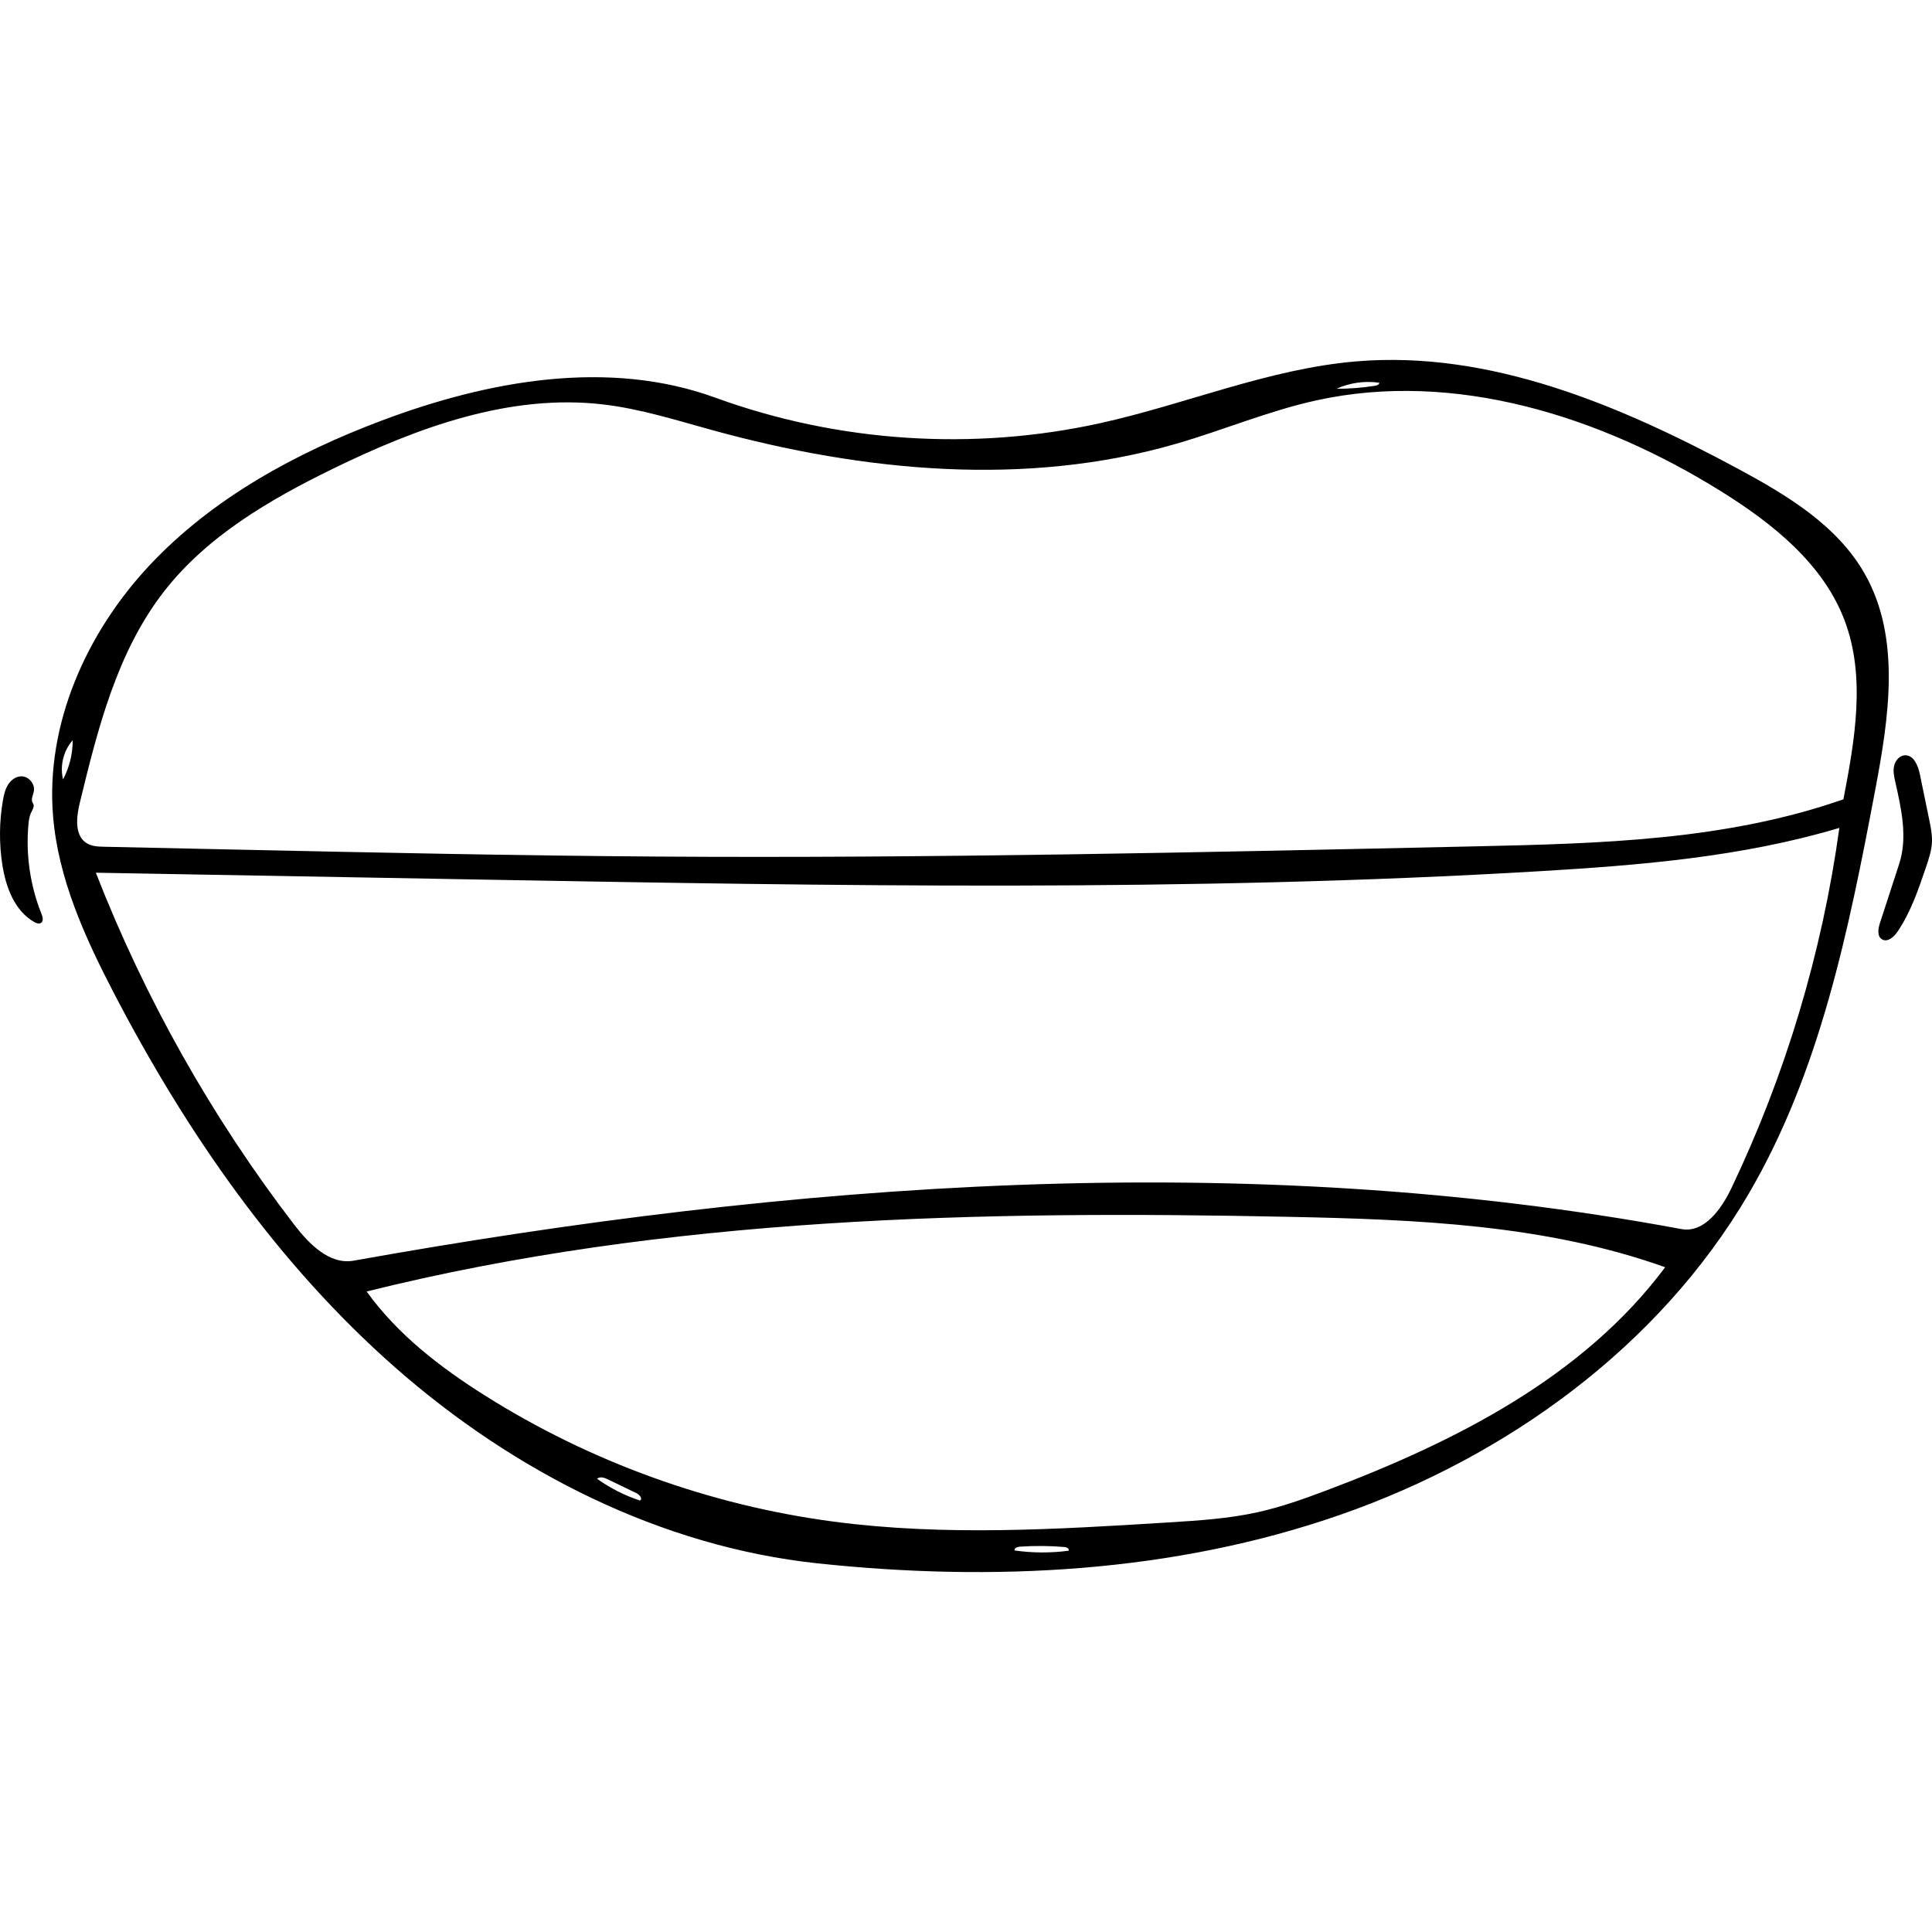
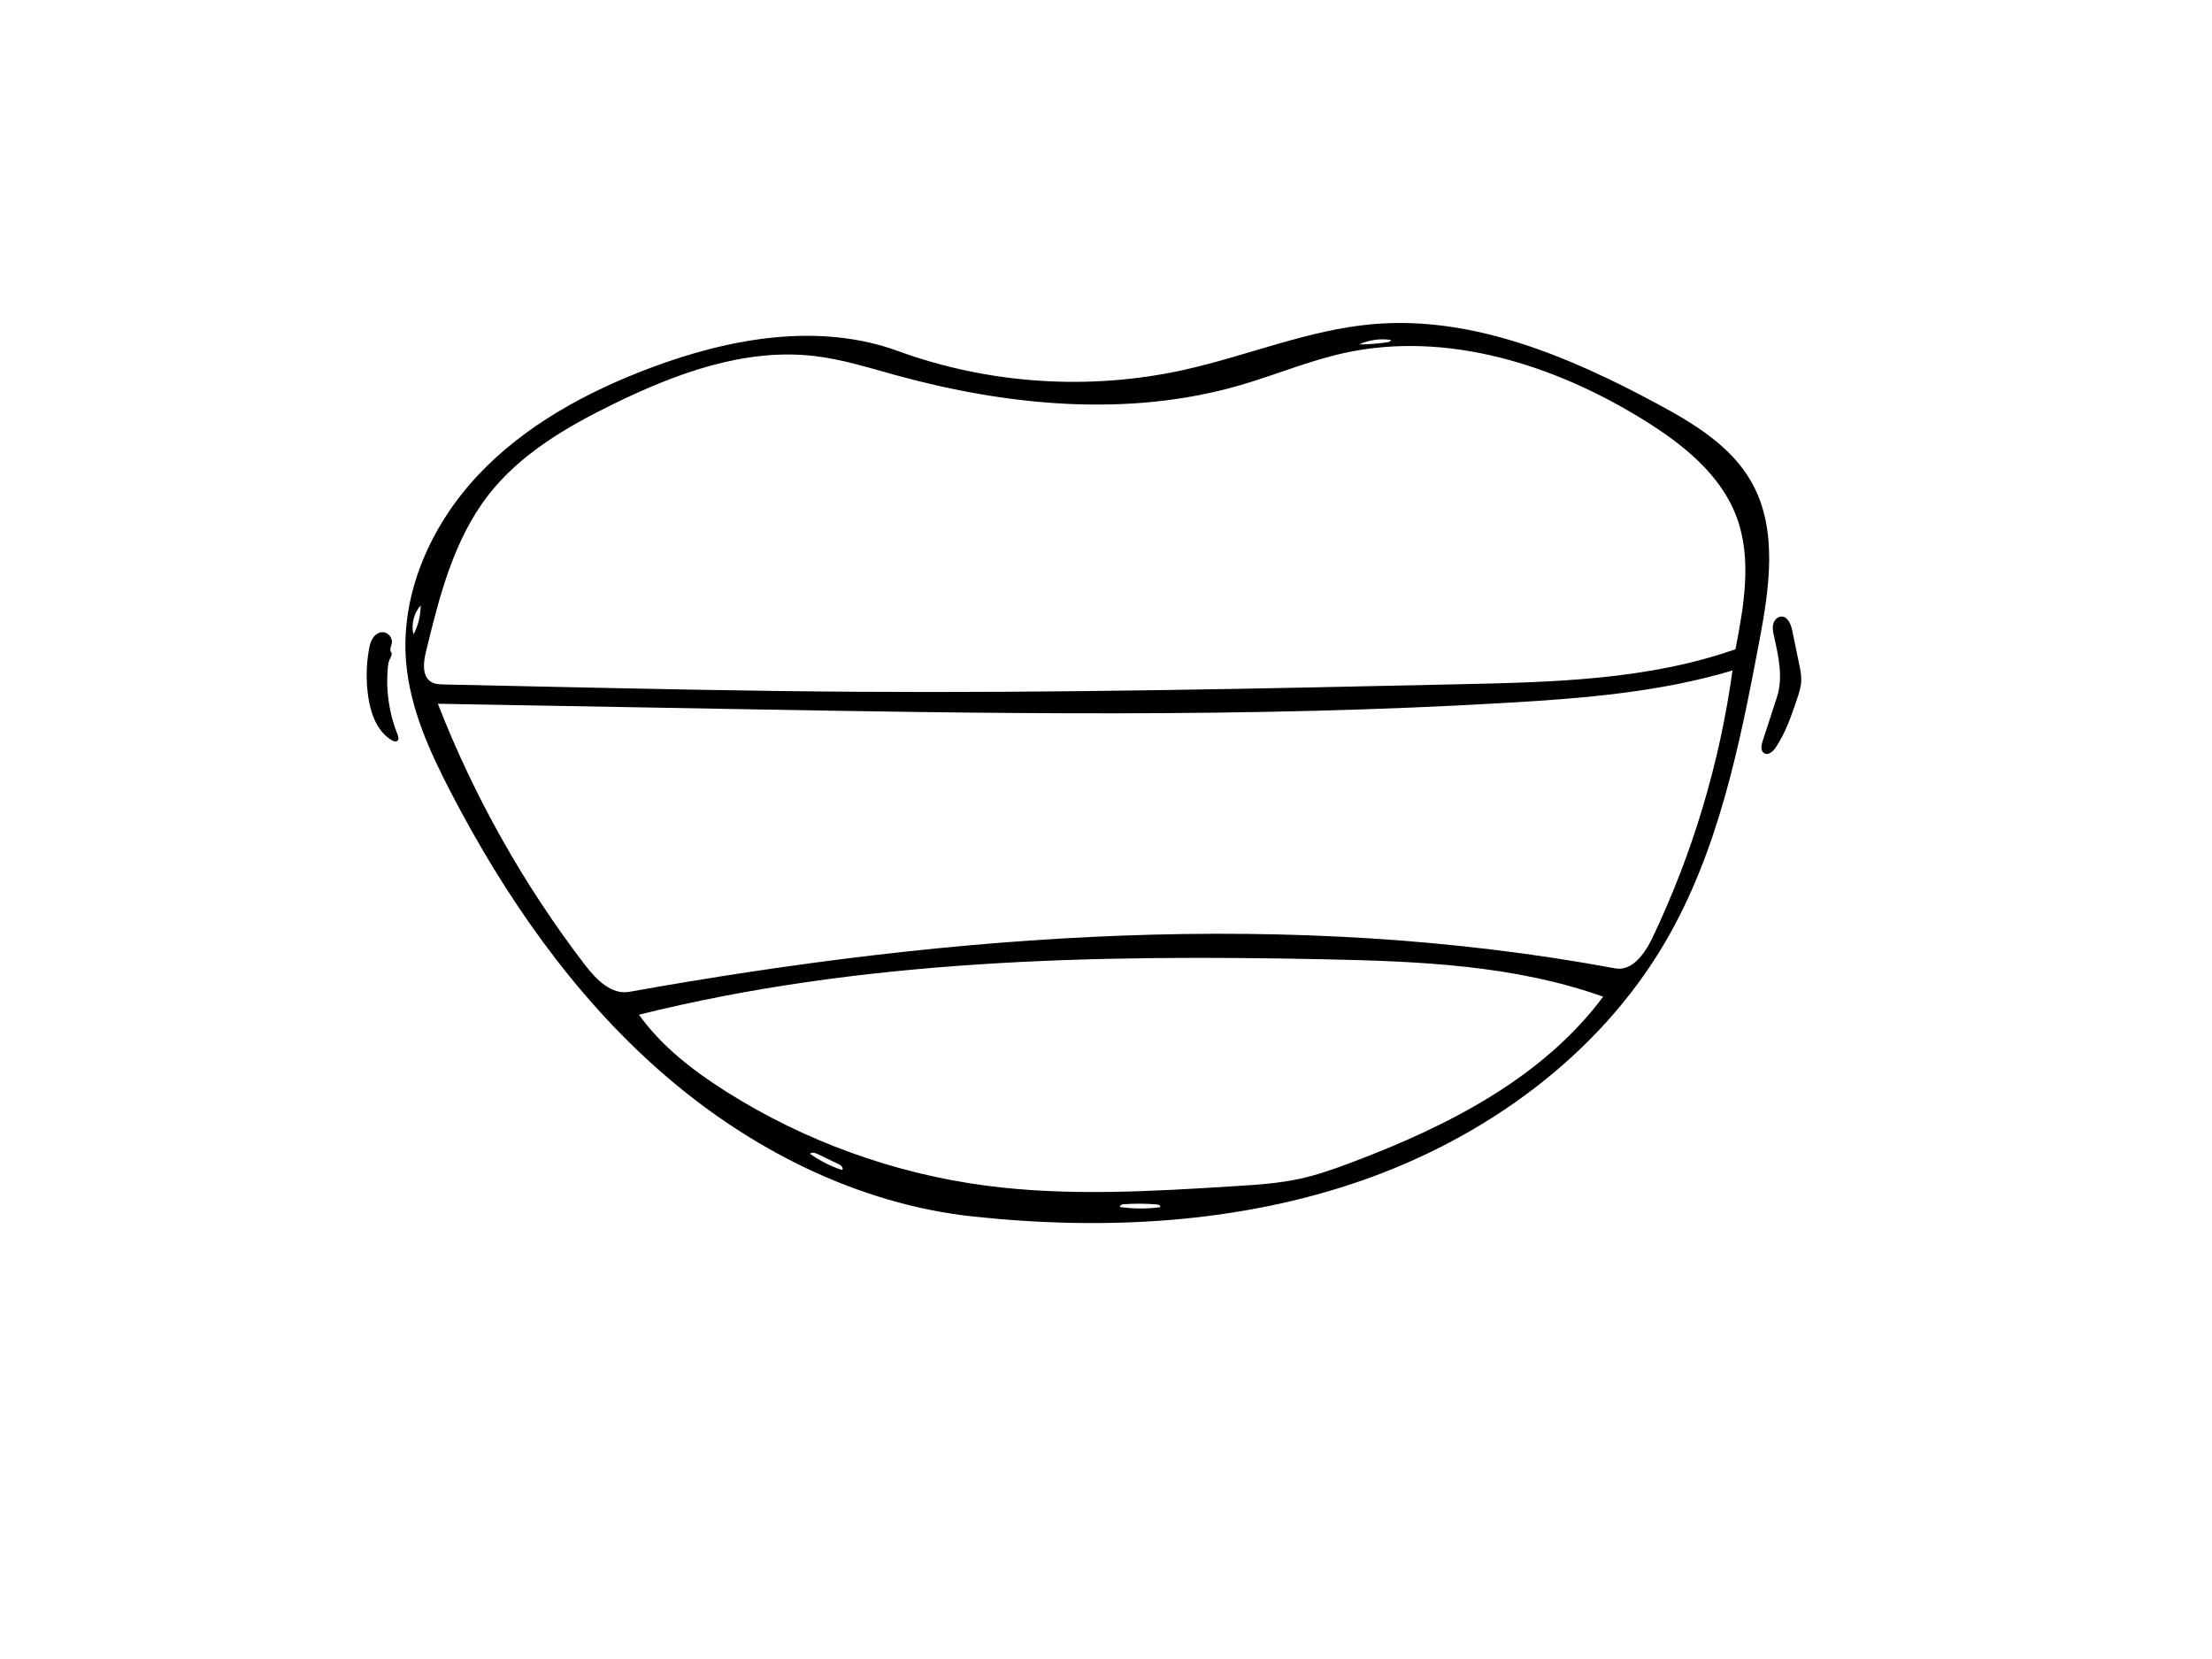
- <svg xmlns="http://www.w3.org/2000/svg" version="1.1" id="Contours" x="0px" y="0px" width="1292.969px" height="1292.969px" viewBox="-0 0 1292.969 811.225" enable-background="new 0 0 1292.969 1292.969" xml:space="preserve" stroke="black" fill="none" stroke-linecap="round" stroke-linejoin="round">
-   <path class="selected" fill="#000000" opacity="1" stroke="none" d=" M1288.987 339.376 C1283.911 354.373 1278.735 369.576 1269.862 382.689 C1267.479 386.211 1263.179 389.947 1259.525 387.772 C1256.105 385.736 1256.893 380.642 1258.125 376.857 C1262.423 363.657 1266.72 350.456 1271.017 337.256 C1276.75 319.646 1272.494 300.537 1268.413 282.473 C1267.613 278.93 1266.819 275.247 1267.598 271.698 C1268.377 268.15 1271.203 264.775 1274.831 264.599 C1280.738 264.312 1283.664 271.545 1284.858 277.337 C1286.948 287.483 1289.038 297.628 1291.129 307.773 C1292.14 312.684 1293.157 317.655 1292.939 322.664 C1292.688 328.403 1290.829 333.935 1288.987 339.376 z" />
-   <path class="selected" fill="#000000" opacity="1" stroke="none" d=" M22.032 296.659 C23.388 298.491 21.813 300.95 20.812 302.998 C19.627 305.42 19.28 308.155 19.034 310.84 C17.171 331.141 20.199 351.874 27.789 370.794 C28.593 372.798 29.251 375.532 27.465 376.745 C26.126 377.654 24.309 376.98 22.902 376.179 C9.866 368.761 3.982 353.082 1.632 338.268 C-0.657 323.834 -0.537 309.02 1.984 294.624 C2.613 291.033 3.423 287.385 5.357 284.295 C7.292 281.206 10.566 278.735 14.211 278.669 C19.185 278.58 23.553 283.727 22.656 288.621 C22.153 291.364 20.372 294.418 22.032 296.659 z" />
-   <path class="selected" fill="#000000" opacity="1" stroke="none" d=" M1248.007 143.231 C1272.375 186.255 1264.091 239.599 1254.895 288.182 C1237.239 381.473 1218.086 476.648 1170.012 558.525 C1110.207 660.38 1008.579 733.958 897.05 772.849 C785.522 811.741 664.554 817.903 547.106 805.374 C442.333 794.197 343.964 744.104 264.792 674.577 C185.619 605.051 124.589 516.816 76.002 423.32 C56.707 386.191 38.973 347.098 35.516 305.397 C30.419 243.916 57.779 182.649 99.94 137.611 C142.101 92.573 197.853 62.263 255.595 40.54 C326.903 13.714 407.206 -0.813 478.787 25.277 C560.757 55.153 651.28 61.13 736.466 42.291 C793.844 29.601 849.027 5.925 907.584 0.987 C996.939 -6.55 1083.897 30.223 1162.87 72.702 C1195.778 90.402 1229.593 110.717 1248.007 143.231 M476.923 47.045 C452.704 40.386 428.603 32.723 403.657 29.793 C341.103 22.446 279.01 45.349 222.427 73.013 C180.351 93.585 138.567 117.956 109.797 154.913 C78.299 195.375 65.426 246.861 53.332 296.692 C51.025 306.193 49.803 318.52 58.195 323.538 C61.613 325.582 65.8 325.723 69.782 325.809 C98.797 326.434 127.812 327.058 156.827 327.683 C251.148 329.713 345.474 331.743 439.815 332.372 C622.337 333.59 804.848 329.564 987.33 325.538 C1070.468 323.704 1155.234 321.586 1233.694 294.031 C1241.309 254.376 1248.75 212.309 1234.537 174.514 C1220.234 136.479 1186.361 109.461 1151.871 87.974 C1071.252 37.749 973.555 6.662 880.798 27.112 C848.953 34.133 818.706 46.957 787.389 56.048 C686.68 85.282 578.037 74.845 476.923 47.045 M1158.753 554.224 C1195.016 478.227 1219.47 396.609 1230.968 313.192 C1166.264 332.534 1098.338 338.135 1030.924 342.143 C794.649 356.189 557.714 351.976 321.06 347.758 C235.42 346.232 149.781 344.705 64.141 343.179 C96.963 427.319 141.729 506.789 196.678 578.465 C206.691 591.526 220.455 605.72 236.655 602.818 C529.9 550.292 832.33 527.259 1125.232 581.664 C1140.56 584.511 1152.039 568.294 1158.753 554.224 M324.469 693.024 C395.023 737.518 475.278 766.541 557.972 777.465 C632.158 787.265 707.403 782.635 782.089 777.989 C802.047 776.747 822.101 775.493 841.626 771.176 C857.382 767.692 872.631 762.248 887.732 756.559 C973.593 724.213 1059.569 680.785 1114.388 607.209 C1034.579 578.691 948.28 575.263 863.547 573.497 C656.237 569.176 446.581 573.329 245.373 623.444 C265.986 652.147 294.58 674.174 324.469 693.024 M712.548 794.466 C702.548 793.61 692.481 793.529 682.469 794.222 C680.836 794.335 678.647 795.159 679 796.757 C690.933 798.463 703.1 798.524 715.049 796.939 C715.967 795.811 713.996 794.59 712.548 794.466 M406.635 749.105 C404.378 748.016 401.38 747.035 399.628 748.827 C408.375 755.06 418.063 759.971 428.261 763.34 C430.23 762.33 428.109 759.457 426.116 758.496 C419.622 755.366 413.129 752.235 406.635 749.105 M42.195 280.734 C46.457 272.708 48.694 263.617 48.644 254.529 C42.46 261.545 39.973 271.649 42.195 280.734 M894.402 19.314 C903.052 19.317 911.702 18.642 920.247 17.297 C921.495 17.1 923.056 16.545 923.068 15.282 C913.39 13.861 903.313 15.279 894.402 19.314 z" />
+ <svg xmlns="http://www.w3.org/2000/svg" stroke-linejoin="round" stroke-linecap="round" fill="none" stroke="black" xml:space="preserve" enable-background="new 0 0 1292.969 1292.969" viewBox="-1e-06 3e-06 1024 481.853" height="768" width="1024" y="0px" x="0px" id="Contours" version="1.1">
+   <style id="style1199" />
+   <defs id="defs177" />
+   <g id="g1204">
+     <path class="selected" fill="#000000" opacity="1" stroke="none" d="m 831.822,180.76 c -2.607,7.703 -5.266,15.512 -9.823,22.248 -1.224,1.809 -3.433,3.728 -5.31,2.611 -1.757,-1.046 -1.352,-3.662 -0.719,-5.606 2.207,-6.78 4.415,-13.561 6.622,-20.341 2.945,-9.045 0.758,-18.86 -1.338,-28.139 -0.411,-1.82 -0.819,-3.712 -0.419,-5.534 0.4,-1.823 1.852,-3.556 3.715,-3.647 3.034,-0.148 4.537,3.568 5.15,6.543 1.074,5.211 2.147,10.422 3.221,15.633 0.52,2.522 1.042,5.076 0.93,7.648 -0.129,2.948 -1.084,5.789 -2.03,8.584 z" id="path168" style="stroke-width:0.514;stop-opacity:1" />
+     <path class="selected" fill="#000000" opacity="1" stroke="none" d="m 181.06,158.819 c 0.697,0.941 -0.112,2.204 -0.627,3.256 -0.608,1.244 -0.787,2.649 -0.913,4.028 -0.957,10.427 0.598,21.077 4.497,30.795 0.413,1.029 0.751,2.433 -0.166,3.056 -0.688,0.467 -1.621,0.121 -2.344,-0.29 -6.696,-3.81 -9.718,-11.864 -10.925,-19.473 -1.176,-7.414 -1.114,-15.023 0.18,-22.417 0.323,-1.844 0.739,-3.718 1.733,-5.305 0.994,-1.587 2.675,-2.856 4.547,-2.89 2.555,-0.046 4.799,2.598 4.338,5.112 -0.258,1.409 -1.173,2.977 -0.321,4.129 z" id="path170" style="stroke-width:0.514;stop-opacity:1" />
+     <path class="selected" fill="#000000" opacity="1" stroke="none" d="m 810.773,80.011 c 12.516,22.099 8.261,49.499 3.538,74.453 -9.069,47.918 -18.907,96.804 -43.6,138.859 -30.718,52.317 -82.919,90.11 -140.204,110.086 -57.286,19.976 -119.42,23.142 -179.746,16.706 -53.816,-5.741 -104.342,-31.471 -145.008,-67.183 -40.666,-35.712 -72.014,-81.033 -96.971,-129.056 -9.911,-19.071 -19.019,-39.151 -20.795,-60.57 -2.618,-31.58 11.435,-63.049 33.091,-86.182 21.656,-23.134 50.293,-38.702 79.951,-49.86 36.627,-13.779 77.874,-21.241 114.641,-7.84 42.103,15.346 88.6,18.416 132.355,8.739 29.472,-6.518 57.816,-18.679 87.893,-21.216 45.897,-3.871 90.562,15.017 131.126,36.836 16.903,9.092 34.271,19.526 43.73,36.227 M 414.711,30.606 c -12.44,-3.42 -24.819,-7.356 -37.633,-8.861 -32.131,-3.774 -64.024,7.99 -93.088,22.2 -21.611,10.566 -43.074,23.084 -57.851,42.067 -16.179,20.783 -22.791,47.229 -29.003,72.824 -1.184,4.88 -1.812,11.212 2.498,13.789 1.756,1.05 3.906,1.123 5.952,1.167 14.903,0.321 29.807,0.642 44.71,0.962 48.448,1.043 96.897,2.086 145.355,2.409 93.751,0.625 187.496,-1.443 281.226,-3.51 42.703,-0.942 86.243,-2.03 126.543,-16.183 3.911,-20.368 7.733,-41.976 0.433,-61.389 C 796.507,76.544 779.108,62.666 761.393,51.63 719.984,25.832 669.802,9.864 622.159,20.368 605.801,23.974 590.266,30.561 574.18,35.231 522.451,50.247 466.648,44.886 414.711,30.606 M 764.928,291.115 c 18.626,-39.035 31.187,-80.958 37.093,-123.804 -33.235,9.935 -68.125,12.812 -102.751,14.87 -121.36,7.215 -243.061,5.051 -364.616,2.884 -43.988,-0.784 -87.976,-1.568 -131.964,-2.352 16.859,43.218 39.852,84.037 68.076,120.853 5.143,6.709 12.213,13.999 20.534,12.509 150.623,-26.979 305.964,-38.81 456.41,-10.866 7.873,1.462 13.769,-6.867 17.218,-14.094 m -428.523,71.293 c 36.239,22.854 77.461,37.762 119.936,43.373 38.105,5.034 76.754,2.656 115.116,0.269 10.251,-0.638 20.552,-1.282 30.58,-3.5 8.093,-1.789 15.926,-4.585 23.682,-7.508 44.102,-16.614 88.263,-38.921 116.42,-76.713 -40.993,-14.648 -85.32,-16.409 -128.842,-17.316 -106.483,-2.22 -214.171,-0.086 -317.52,25.655 10.587,14.743 25.275,26.057 40.627,35.739 m 199.333,52.105 c -5.137,-0.439 -10.307,-0.481 -15.45,-0.125 -0.839,0.058 -1.963,0.481 -1.782,1.302 6.129,0.876 12.379,0.908 18.517,0.093 0.471,-0.579 -0.541,-1.207 -1.285,-1.27 M 378.608,391.214 c -1.16,-0.559 -2.699,-1.063 -3.599,-0.143 4.493,3.202 9.469,5.724 14.707,7.455 1.011,-0.519 -0.078,-1.994 -1.102,-2.488 -3.335,-1.608 -6.671,-3.216 -10.006,-4.824 M 191.416,150.639 c 2.189,-4.123 3.339,-8.792 3.313,-13.46 -3.177,3.603 -4.454,8.794 -3.313,13.46 M 629.146,16.363 c 4.443,0.002 8.886,-0.345 13.275,-1.036 0.641,-0.101 1.443,-0.386 1.449,-1.035 -4.971,-0.73 -10.147,-0.002 -14.724,2.071 z" id="path172" style="stroke-width:0.514;stop-opacity:1" />
+   </g>
</svg>
